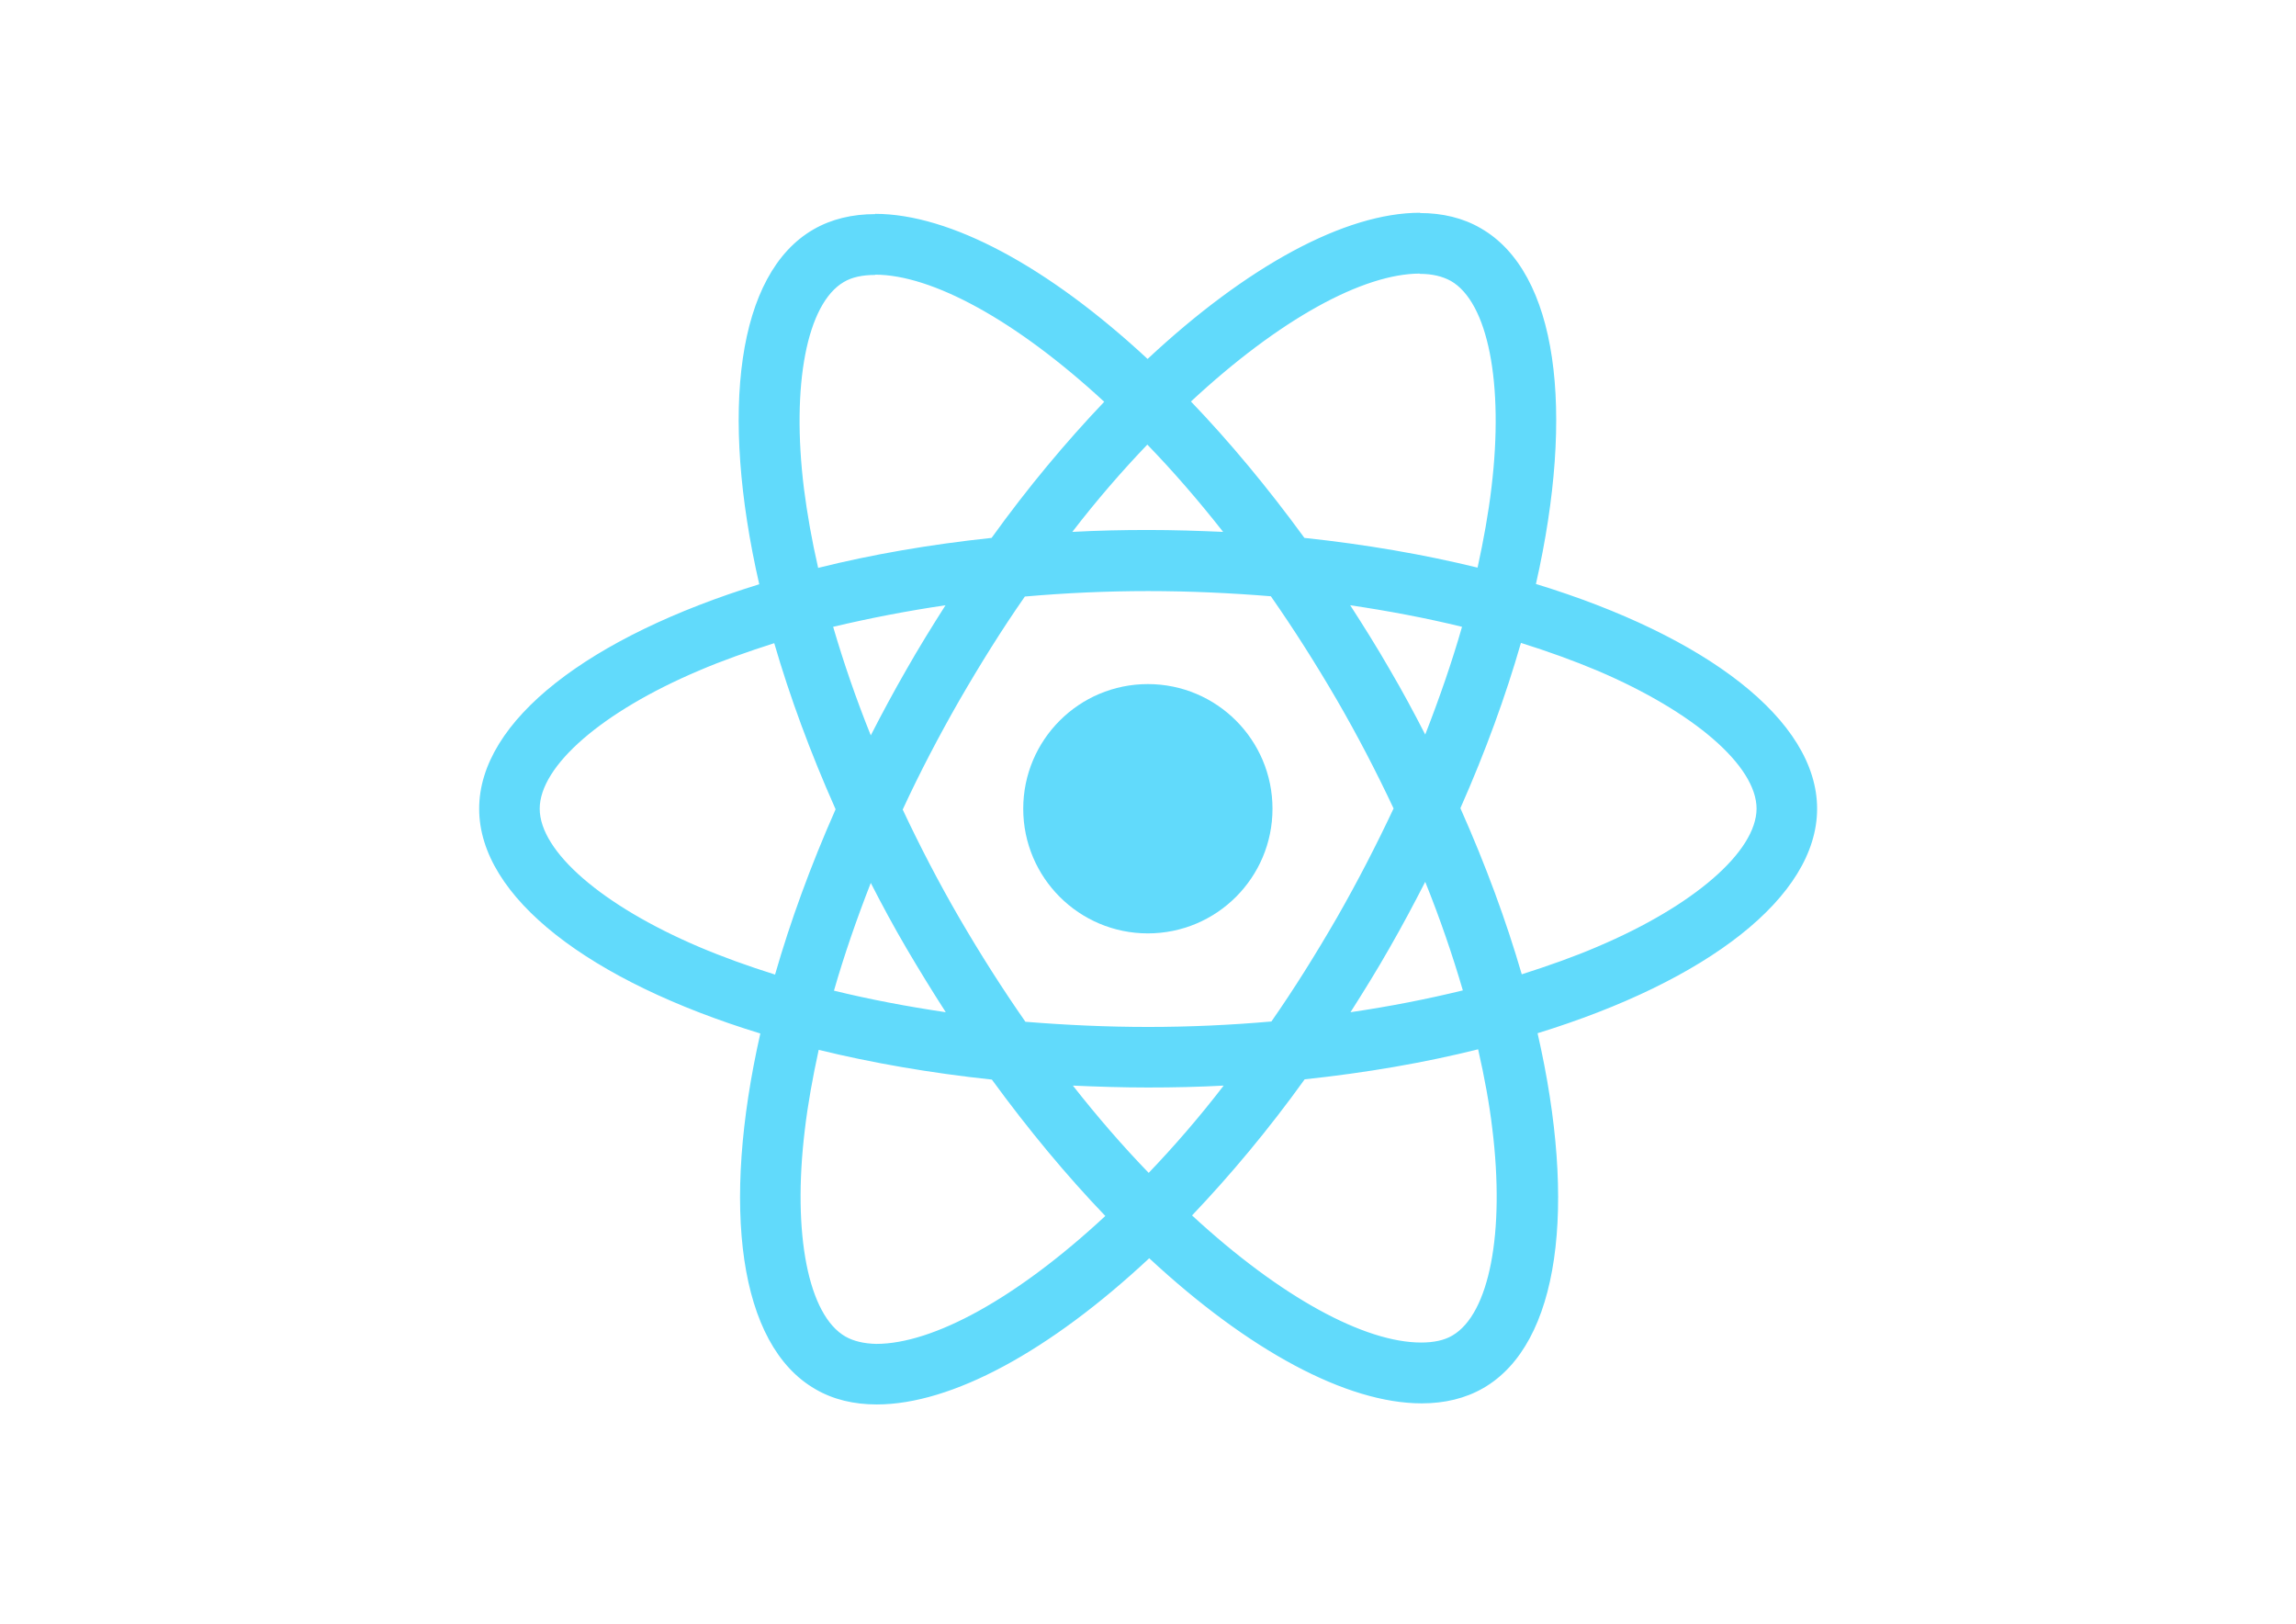
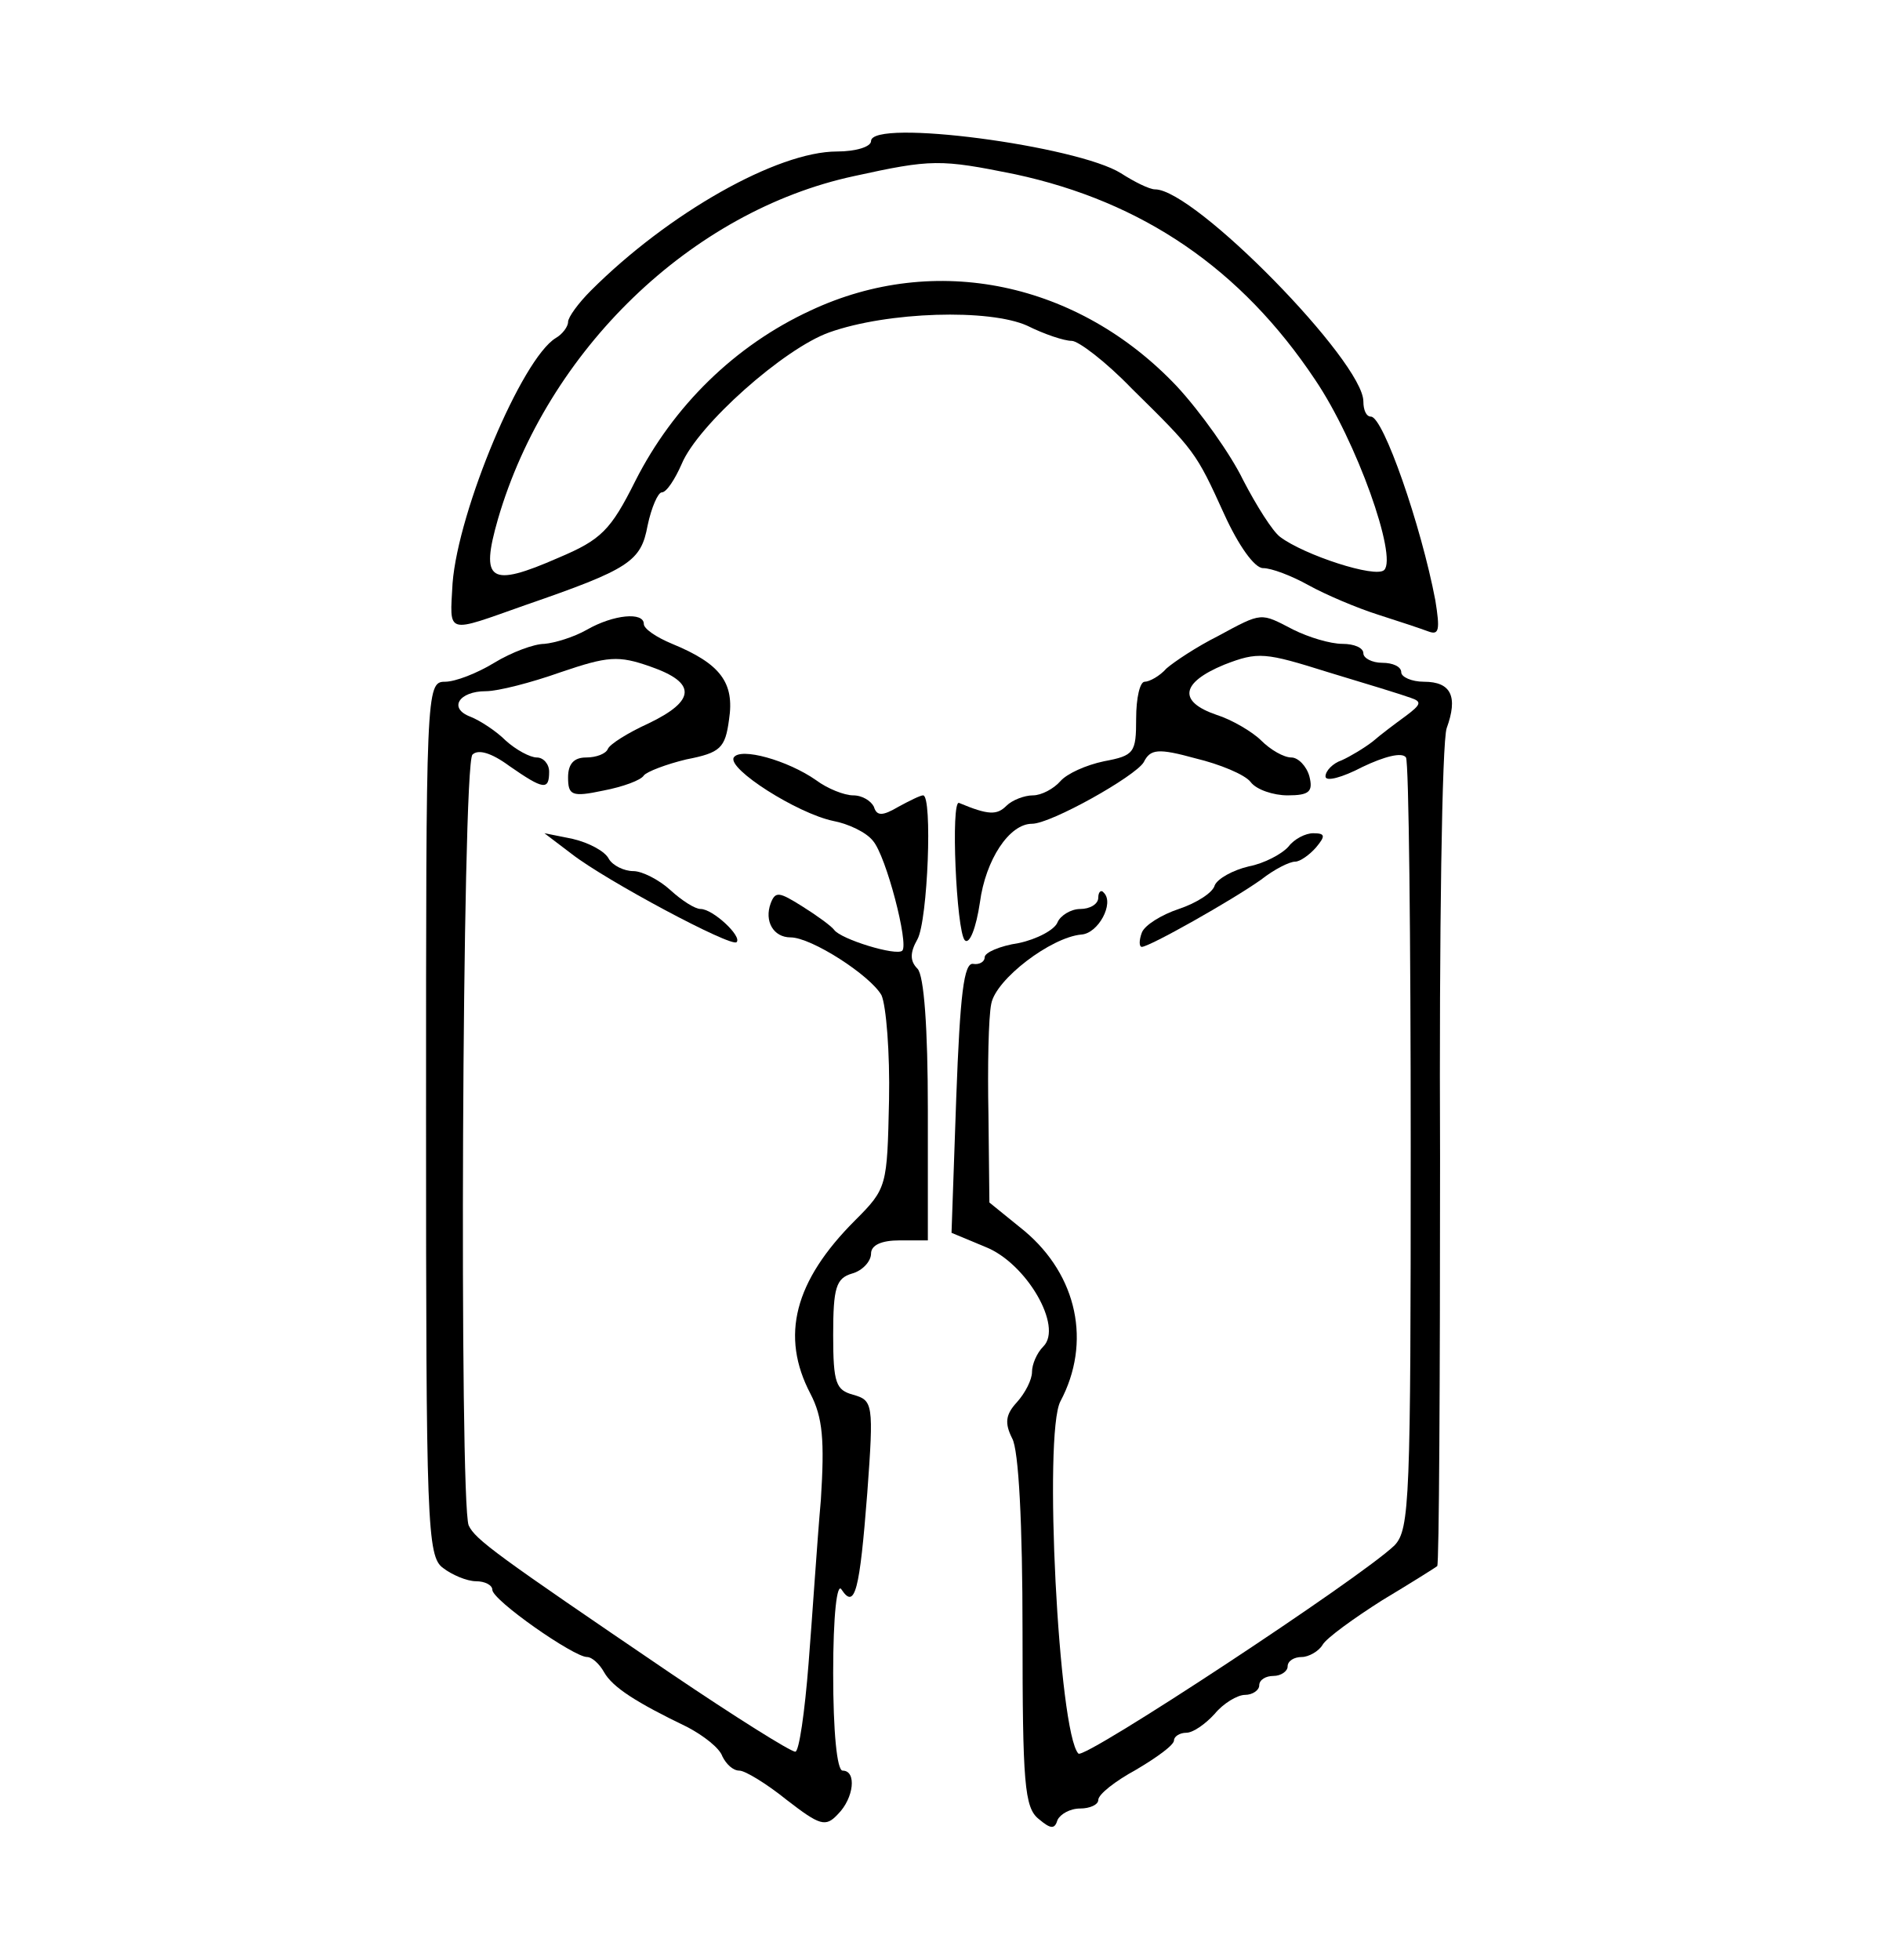
- <svg xmlns="http://www.w3.org/2000/svg" viewBox="0 0 841.9 595.3">
-   <g fill="#61DAFB">
-     <path d="M666.3 296.5c0-32.5-40.7-63.3-103.1-82.4 14.4-63.6 8-114.2-20.2-130.4-6.5-3.8-14.1-5.6-22.4-5.6v22.3c4.6 0 8.3.9 11.4 2.6 13.6 7.8 19.5 37.5 14.9 75.7-1.1 9.4-2.9 19.3-5.1 29.4-19.6-4.8-41-8.5-63.5-10.9-13.5-18.5-27.5-35.3-41.6-50 32.6-30.3 63.2-46.9 84-46.9V78c-27.5 0-63.5 19.6-99.9 53.6-36.4-33.8-72.4-53.2-99.9-53.2v22.3c20.7 0 51.4 16.5 84 46.6-14 14.7-28 31.4-41.3 49.9-22.6 2.4-44 6.1-63.6 11-2.3-10-4-19.7-5.2-29-4.7-38.2 1.1-67.9 14.6-75.8 3-1.8 6.9-2.6 11.5-2.6V78.5c-8.4 0-16 1.8-22.6 5.6-28.1 16.2-34.4 66.7-19.9 130.1-62.2 19.2-102.7 49.9-102.7 82.3 0 32.5 40.7 63.3 103.1 82.4-14.4 63.6-8 114.2 20.2 130.4 6.5 3.8 14.1 5.6 22.5 5.6 27.5 0 63.5-19.6 99.9-53.6 36.4 33.8 72.4 53.2 99.9 53.2 8.4 0 16-1.8 22.6-5.6 28.1-16.2 34.4-66.7 19.9-130.1 62-19.1 102.5-49.9 102.5-82.3zm-130.2-66.7c-3.7 12.9-8.3 26.2-13.5 39.5-4.1-8-8.4-16-13.1-24-4.6-8-9.5-15.8-14.4-23.4 14.2 2.1 27.9 4.7 41 7.9zm-45.8 106.5c-7.8 13.5-15.8 26.3-24.1 38.2-14.9 1.3-30 2-45.2 2-15.1 0-30.2-.7-45-1.9-8.3-11.9-16.4-24.6-24.2-38-7.6-13.1-14.5-26.4-20.8-39.8 6.2-13.4 13.2-26.8 20.7-39.9 7.8-13.5 15.8-26.3 24.1-38.2 14.9-1.3 30-2 45.2-2 15.1 0 30.2.7 45 1.9 8.3 11.9 16.4 24.6 24.2 38 7.6 13.1 14.5 26.4 20.8 39.8-6.3 13.4-13.2 26.8-20.7 39.9zm32.3-13c5.4 13.4 10 26.8 13.8 39.8-13.1 3.2-26.9 5.9-41.2 8 4.9-7.7 9.8-15.6 14.4-23.7 4.6-8 8.9-16.1 13-24.1zM421.2 430c-9.3-9.6-18.6-20.3-27.8-32 9 .4 18.2.7 27.5.7 9.4 0 18.7-.2 27.8-.7-9 11.7-18.3 22.4-27.5 32zm-74.4-58.9c-14.2-2.1-27.9-4.7-41-7.9 3.7-12.9 8.3-26.2 13.5-39.5 4.1 8 8.4 16 13.1 24 4.7 8 9.5 15.8 14.4 23.4zM420.7 163c9.3 9.6 18.6 20.3 27.8 32-9-.4-18.2-.7-27.5-.7-9.4 0-18.7.2-27.8.7 9-11.7 18.3-22.4 27.5-32zm-74 58.9c-4.9 7.7-9.8 15.6-14.4 23.7-4.6 8-8.9 16-13 24-5.4-13.4-10-26.8-13.8-39.8 13.1-3.1 26.9-5.8 41.2-7.9zm-90.5 125.2c-35.4-15.1-58.3-34.9-58.3-50.6 0-15.7 22.9-35.6 58.3-50.6 8.6-3.7 18-7 27.7-10.1 5.7 19.6 13.2 40 22.5 60.9-9.2 20.8-16.6 41.1-22.2 60.6-9.9-3.1-19.3-6.5-28-10.2zM310 490c-13.6-7.8-19.5-37.5-14.9-75.7 1.1-9.4 2.9-19.3 5.1-29.4 19.6 4.8 41 8.5 63.5 10.9 13.5 18.5 27.5 35.3 41.6 50-32.6 30.3-63.2 46.9-84 46.9-4.5-.1-8.3-1-11.3-2.7zm237.2-76.2c4.7 38.2-1.1 67.9-14.6 75.8-3 1.8-6.9 2.6-11.5 2.6-20.7 0-51.4-16.5-84-46.6 14-14.7 28-31.4 41.3-49.9 22.6-2.4 44-6.1 63.6-11 2.3 10.1 4.1 19.8 5.2 29.1zm38.5-66.7c-8.6 3.7-18 7-27.7 10.1-5.7-19.6-13.2-40-22.5-60.9 9.2-20.8 16.6-41.1 22.2-60.6 9.9 3.1 19.3 6.5 28.1 10.2 35.4 15.1 58.3 34.9 58.3 50.6-.1 15.7-23 35.6-58.4 50.6zM320.8 78.4z" />
-     <circle cx="420.9" cy="296.5" r="45.7" />
-     <path d="M520.5 78.1z" />
+ <svg xmlns="http://www.w3.org/2000/svg" version="1.0" width="200pt" height="207pt" viewBox="0 0 200 207" preserveAspectRatio="xMidYMid meet">
+   <g transform="translate(0,207) scale(0.1,-0.1)" fill="#000000" stroke="none">
+     <path d="M920 1921 c0 -6 -16 -11 -36 -11 -63 0 -178 -65 -260 -147 -13 -13 -24 -28 -24 -33 0 -5 -6 -13 -13 -17 -36 -22 -103 -182 -109 -259 -3 -55 -8 -53 77 -23 110 38 122 46 129 84 4 19 11 35 15 35 5 0 14 14 21 30 17 41 108 122 156 139 62 22 169 25 209 7 18 -9 39 -16 47 -16 7 0 36 -22 63 -50 67 -66 68 -67 98 -133 15 -33 32 -57 41 -57 9 0 30 -8 48 -18 18 -10 51 -24 73 -31 22 -7 46 -15 54 -18 11 -4 12 2 7 33 -15 79 -55 194 -68 194 -5 0 -8 7 -8 16 0 42 -178 224 -220 224 -6 0 -22 8 -36 17 -46 29 -264 58 -264 34z m152 -35 c135 -29 239 -100 317 -217 44 -65 87 -187 73 -201 -9 -9 -85 16 -110 35 -8 6 -25 33 -39 60 -13 27 -45 72 -70 99 -104 110 -255 142 -387 80 -80 -37 -145 -101 -185 -180 -26 -52 -36 -62 -81 -81 -73 -32 -83 -25 -64 41 52 178 204 325 376 362 82 18 91 18 170 2z" />
+     <path d="M620 1405 c-14 -8 -34 -14 -45 -15 -11 0 -35 -9 -53 -20 -18 -11 -41 -20 -52 -20 -20 0 -20 -9 -20 -461 0 -428 1 -463 18 -475 9 -7 25 -14 35 -14 9 0 17 -4 17 -9 0 -11 86 -71 100 -71 5 0 13 -7 18 -16 9 -16 34 -32 88 -58 17 -9 34 -22 37 -31 4 -8 11 -15 18 -15 6 0 29 -14 50 -31 35 -27 41 -29 54 -15 17 17 20 46 5 46 -6 0 -10 41 -10 103 0 61 4 97 9 88 14 -21 19 -1 27 102 7 95 6 98 -15 104 -18 5 -21 12 -21 63 0 50 3 60 20 65 11 3 20 13 20 21 0 9 11 14 30 14 l30 0 0 138 c0 86 -4 142 -11 149 -8 8 -8 17 0 31 11 20 16 152 6 152 -3 0 -15 -6 -26 -12 -17 -10 -23 -10 -26 0 -3 6 -12 12 -22 12 -9 0 -27 7 -39 16 -30 21 -80 35 -87 24 -7 -12 67 -59 105 -67 16 -3 35 -12 42 -21 14 -16 38 -109 31 -116 -6 -6 -65 12 -72 22 -3 4 -18 15 -34 25 -24 15 -28 16 -33 3 -7 -19 3 -36 21 -36 22 0 84 -40 96 -61 5 -11 9 -61 8 -111 -2 -91 -2 -93 -36 -127 -64 -64 -79 -122 -47 -183 13 -25 15 -49 11 -112 -4 -45 -9 -123 -13 -173 -4 -51 -10 -93 -14 -93 -5 0 -64 37 -132 83 -184 125 -206 141 -213 156 -10 25 -7 803 4 814 6 6 20 2 39 -12 36 -25 42 -26 42 -6 0 8 -6 15 -13 15 -7 0 -22 8 -33 18 -10 10 -27 21 -37 25 -24 9 -12 27 16 27 13 0 48 9 79 20 50 17 61 18 95 6 49 -17 48 -36 -2 -60 -22 -10 -41 -22 -43 -27 -2 -5 -12 -9 -23 -9 -13 0 -19 -7 -19 -21 0 -19 4 -21 37 -14 21 4 40 11 43 16 3 4 24 12 45 17 36 7 41 12 45 42 6 39 -9 59 -60 80 -17 7 -30 16 -30 21 0 13 -32 10 -60 -6z" />
+     <path d="M1286 1398 c-22 -11 -46 -27 -54 -34 -7 -8 -18 -14 -23 -14 -5 0 -9 -17 -9 -39 0 -36 -2 -39 -34 -45 -19 -4 -39 -13 -46 -21 -7 -8 -20 -15 -29 -15 -9 0 -22 -5 -28 -11 -10 -10 -19 -10 -50 3 -9 4 -3 -135 6 -145 5 -5 12 13 16 40 6 45 31 83 55 83 20 0 109 50 118 65 7 14 15 15 55 4 25 -6 52 -17 58 -25 6 -8 24 -14 39 -14 23 0 27 4 23 20 -3 11 -12 20 -19 20 -8 0 -22 8 -32 18 -9 9 -31 22 -47 27 -41 14 -38 34 8 53 36 14 43 13 110 -8 40 -12 79 -24 87 -27 12 -4 11 -7 -5 -19 -11 -8 -27 -20 -35 -27 -9 -7 -24 -16 -33 -20 -9 -3 -17 -11 -17 -17 0 -6 18 -1 39 10 23 11 42 16 46 10 3 -5 5 -190 5 -411 0 -372 -1 -404 -17 -421 -35 -34 -328 -227 -334 -220 -21 22 -37 338 -19 372 33 62 18 133 -38 180 l-37 30 -1 93 c-1 50 0 103 3 117 5 26 63 70 95 73 18 1 35 33 24 44 -3 4 -6 1 -6 -5 0 -7 -9 -12 -19 -12 -10 0 -21 -7 -24 -14 -3 -8 -22 -18 -41 -22 -20 -3 -36 -10 -36 -15 0 -5 -6 -8 -12 -7 -10 2 -14 -33 -18 -141 l-5 -143 36 -15 c43 -17 82 -84 61 -105 -7 -7 -12 -19 -12 -27 0 -8 -7 -22 -16 -32 -12 -13 -13 -22 -5 -38 7 -12 11 -91 11 -204 0 -160 2 -186 17 -198 13 -11 17 -11 20 -1 3 6 13 12 24 12 10 0 19 4 19 9 0 6 18 20 40 32 22 13 40 26 40 31 0 4 6 8 13 8 7 0 20 9 30 20 9 11 24 20 32 20 8 0 15 5 15 10 0 6 7 10 15 10 8 0 15 5 15 10 0 6 7 10 15 10 7 0 18 6 22 13 4 7 33 28 63 47 30 18 57 35 58 36 2 2 3 196 3 431 -1 236 2 440 7 454 12 33 5 49 -24 49 -13 0 -24 5 -24 10 0 6 -9 10 -20 10 -11 0 -20 5 -20 10 0 6 -10 10 -22 10 -13 0 -36 7 -52 15 -35 18 -32 19 -80 -7z" />
+     <path d="M604 1168 c36 -28 169 -99 174 -93 6 6 -25 35 -38 35 -6 0 -20 9 -32 20 -12 11 -30 20 -39 20 -10 0 -22 6 -26 13 -4 8 -21 17 -38 21 l-30 6 29 -22z" />
+     <path d="M1361 1176 c-7 -8 -26 -18 -42 -21 -17 -4 -33 -13 -36 -20 -2 -8 -20 -19 -38 -25 -18 -6 -36 -17 -39 -25 -3 -8 -3 -15 0 -15 8 0 95 49 126 71 14 11 30 19 36 19 5 0 15 7 22 15 10 12 10 15 -3 15 -8 0 -20 -6 -26 -14z" />
  </g>
</svg>
